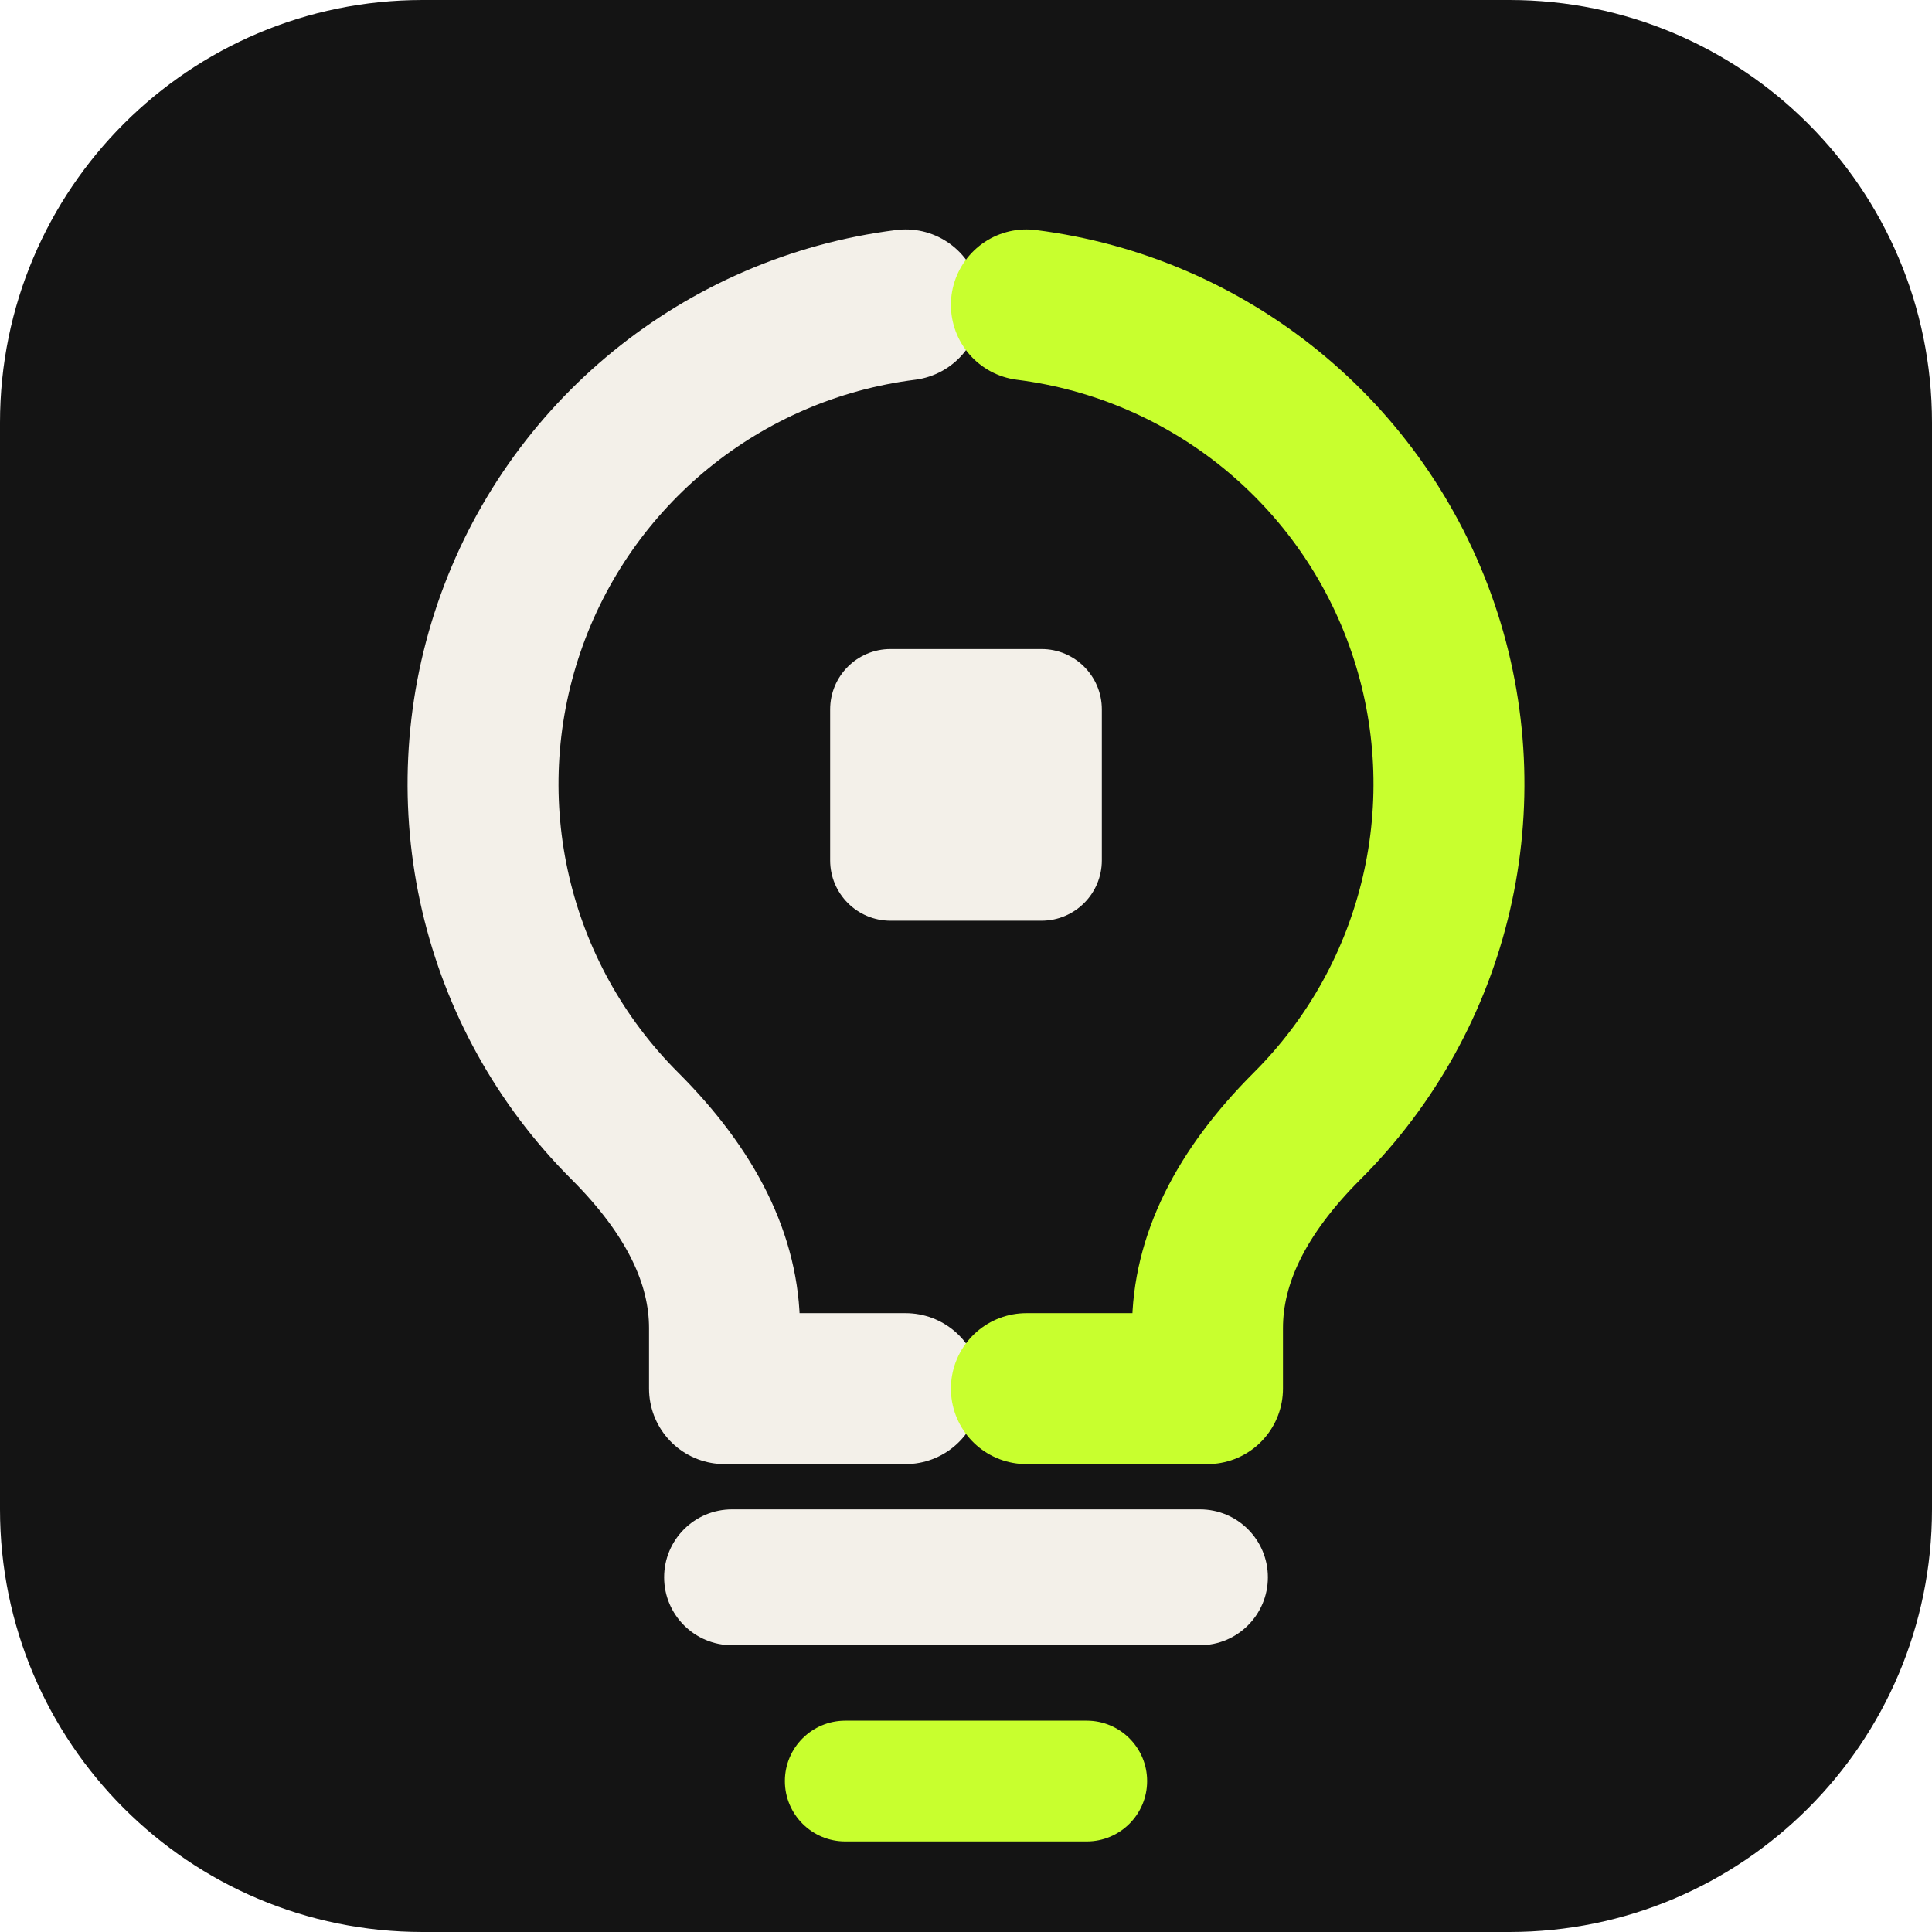
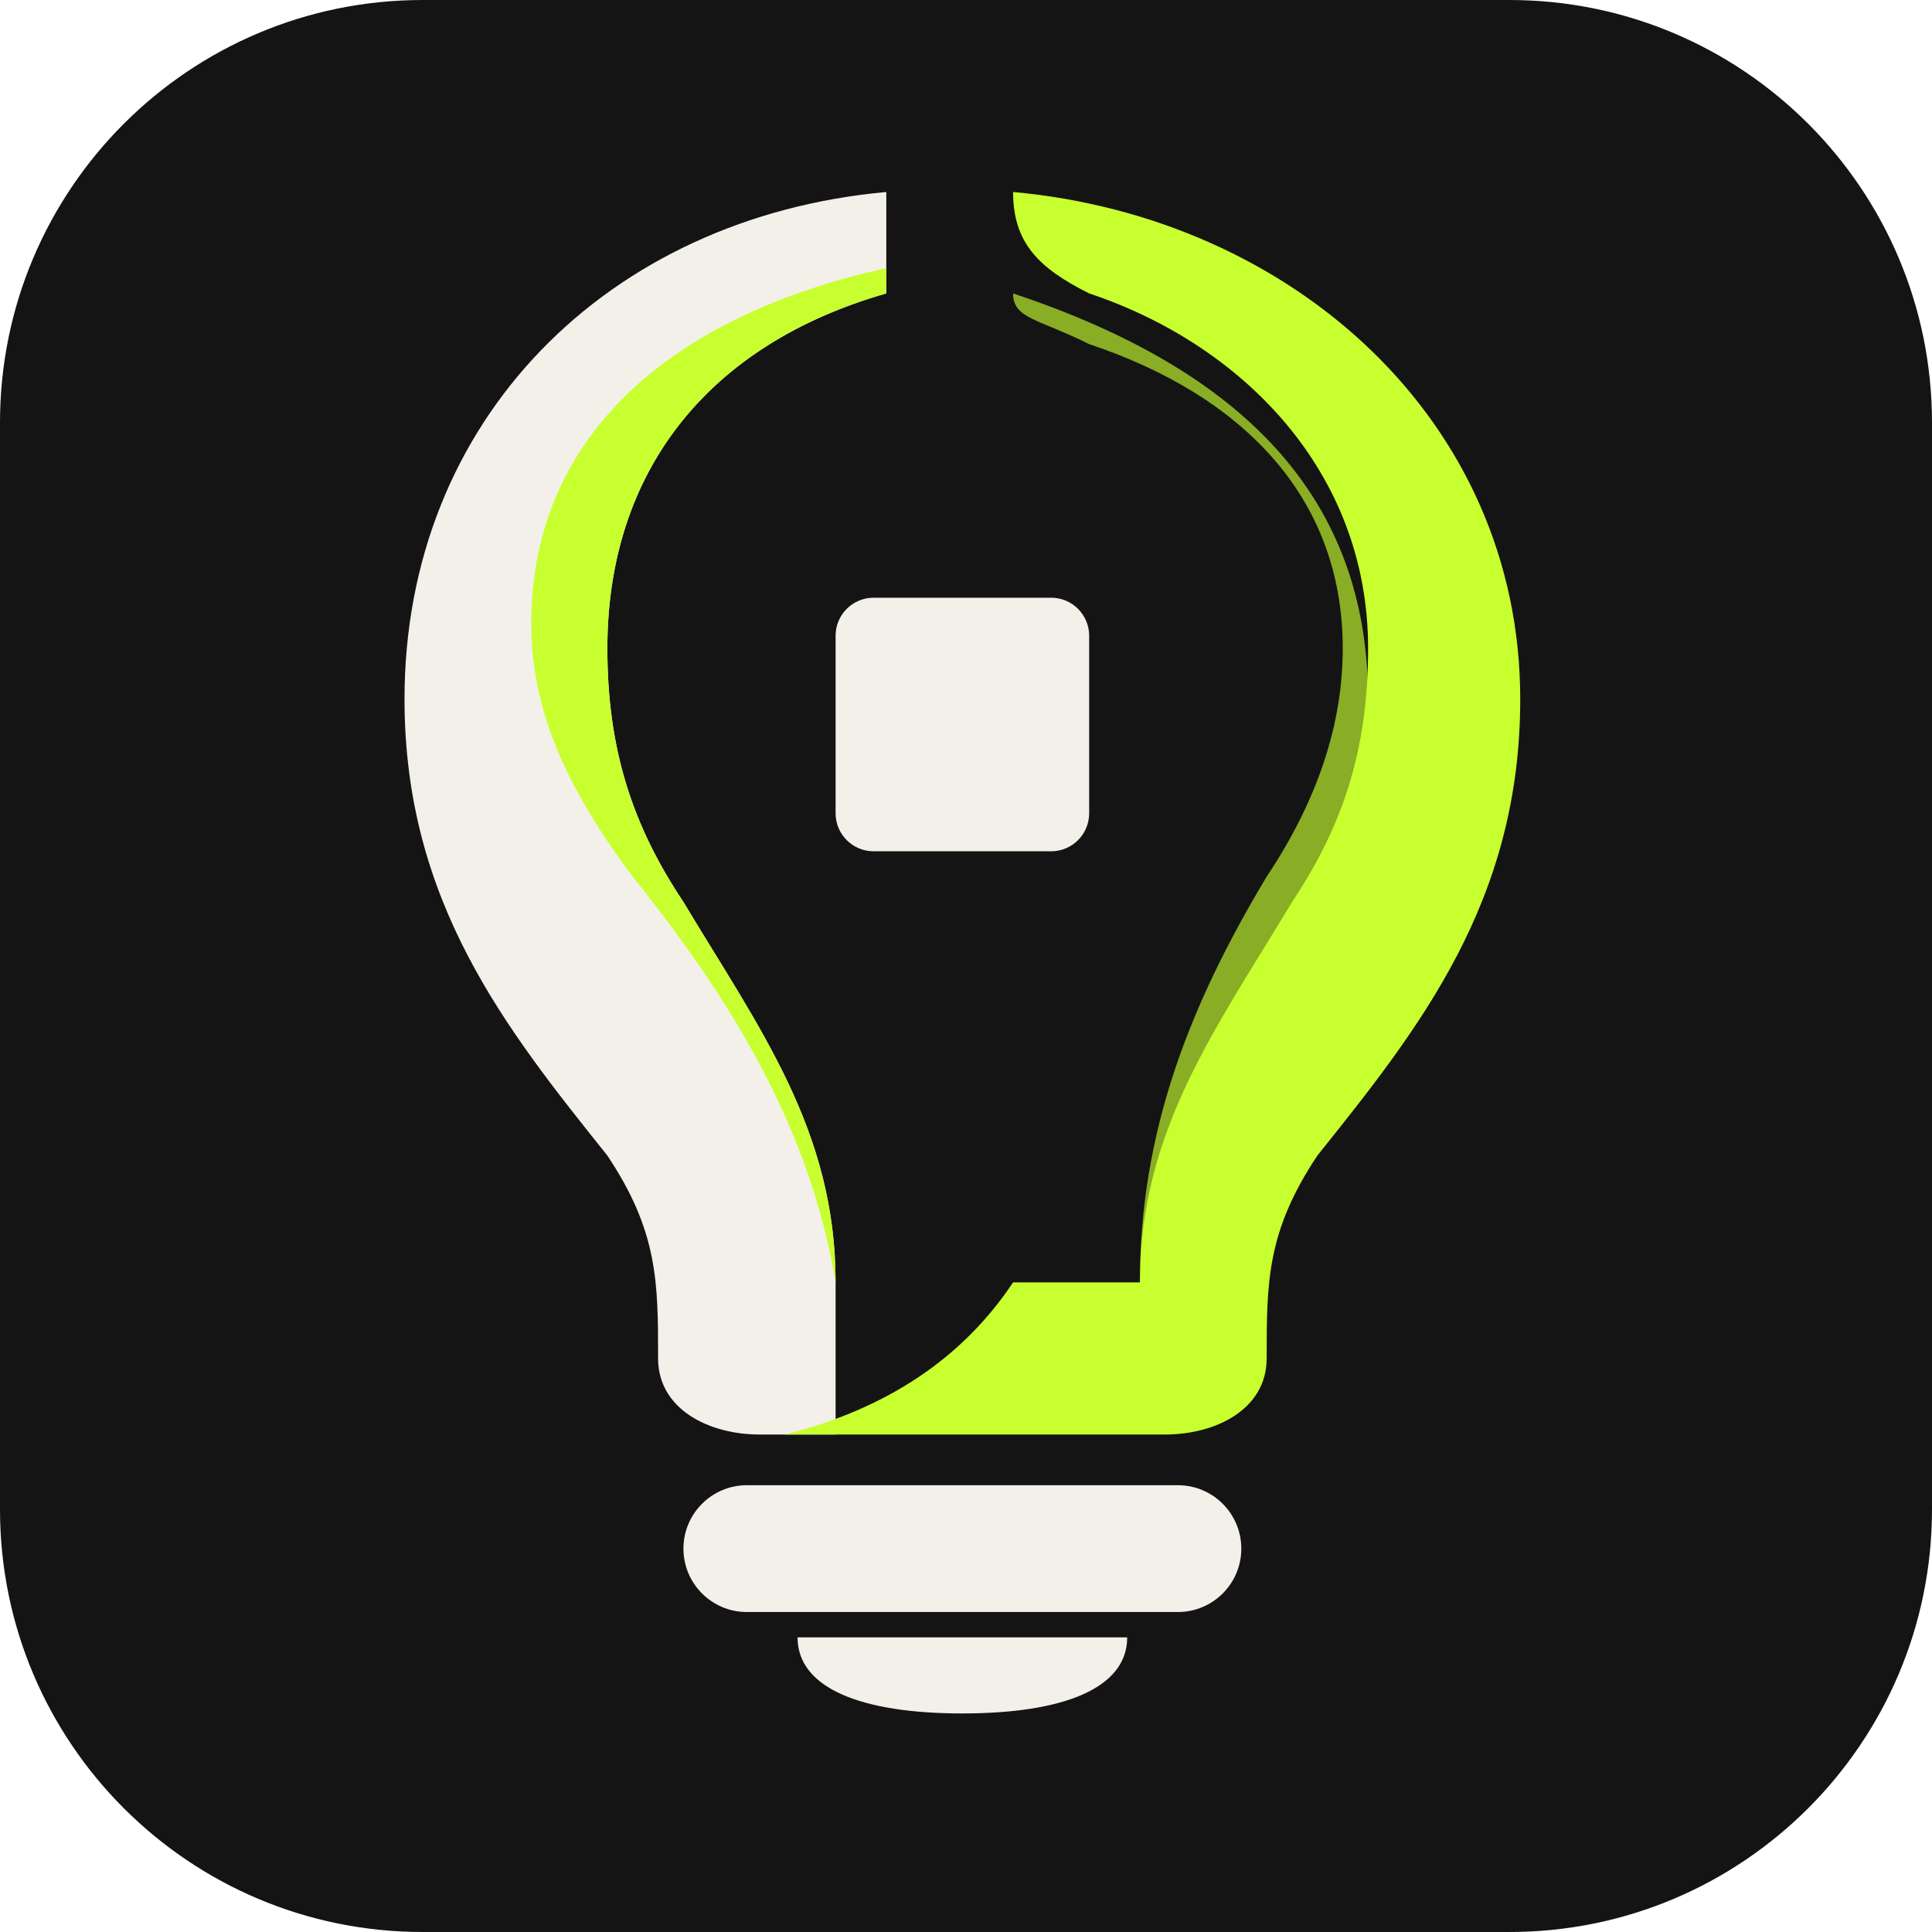
<svg xmlns="http://www.w3.org/2000/svg" viewBox="0 0 64 64">
  <rect width="64" height="64" rx="14" fill="#141414" />
-   <g fill="none" stroke-width="5" stroke-linecap="round" stroke-linejoin="round">
-     <path d="M30 10.1A16 16 0 0 0 20.7 37.3Q24 40.6 24 44V46H30" stroke="#f3f0e9" />
-     <path d="M34 10.1A16 16 0 0 1 43.3 37.3Q40 40.6 40 44V46H34" stroke="#c8ff2e" />
+   <g transform="translate(5 3) scale(.84)">
+     <path d="M29 4C18 5 10 13 10 24c0 8 4 13 8 18 2 3 2 5 2 8 0 2 2 3 4 3h3v-6c0-6-3-10-6-15-2-3-3-6-3-10 0-7 4-12 11-14Z" fill="#f3f0e9" />
+     <path d="M29 8c-7 2-11 7-11 14 0 4 1 7 3 10 3 5 6 9 6 15-1-6-4-11-8-16-3-4-4-7-4-10 0-7 5-12 14-14Z" fill="#c8ff2e" />
+     <path d="M34 4c11 1 20 9 20 20 0 8-4 13-8 18-2 3-2 5-2 8 0 2-2 3-4 3H25c4-1 7-3 9-6h5c0-6 3-10 6-15 2-3 3-6 3-10 0-7-5-12-11-14-2-1-3-2-3-4Z" fill="#c8ff2e" />
+     <path d="M34 8c9 3 14 8 14 16 0 5-2 9-5 13-3 4-4 7-4 10 0-6 2-11 5-16 2-3 3-6 3-9 0-6-4-10-10-12-2-1-3-1-3-2Z" fill="#c8ff2e" fill-opacity="0.65" />
+     <rect x="27" y="20" width="10" height="10" rx="1.5" fill="#f3f0e9" />
+     <rect x="21" y="55" width="22" height="5" rx="2.5" fill="#f3f0e9" />
+     <path d="M25.5 61h13c0 2-2.5 3-6.5 3s-6.5-1-6.5-3Z" fill="#f3f0e9" />
  </g>
-   <rect x="27.5" y="21.5" width="9" height="9" rx="2" fill="#f3f0e9" />
-   <rect x="22" y="50" width="20" height="4.5" rx="2.25" fill="#f3f0e9" />
-   <rect x="26" y="57" width="12" height="4" rx="2" fill="#c8ff2e" />
</svg>
